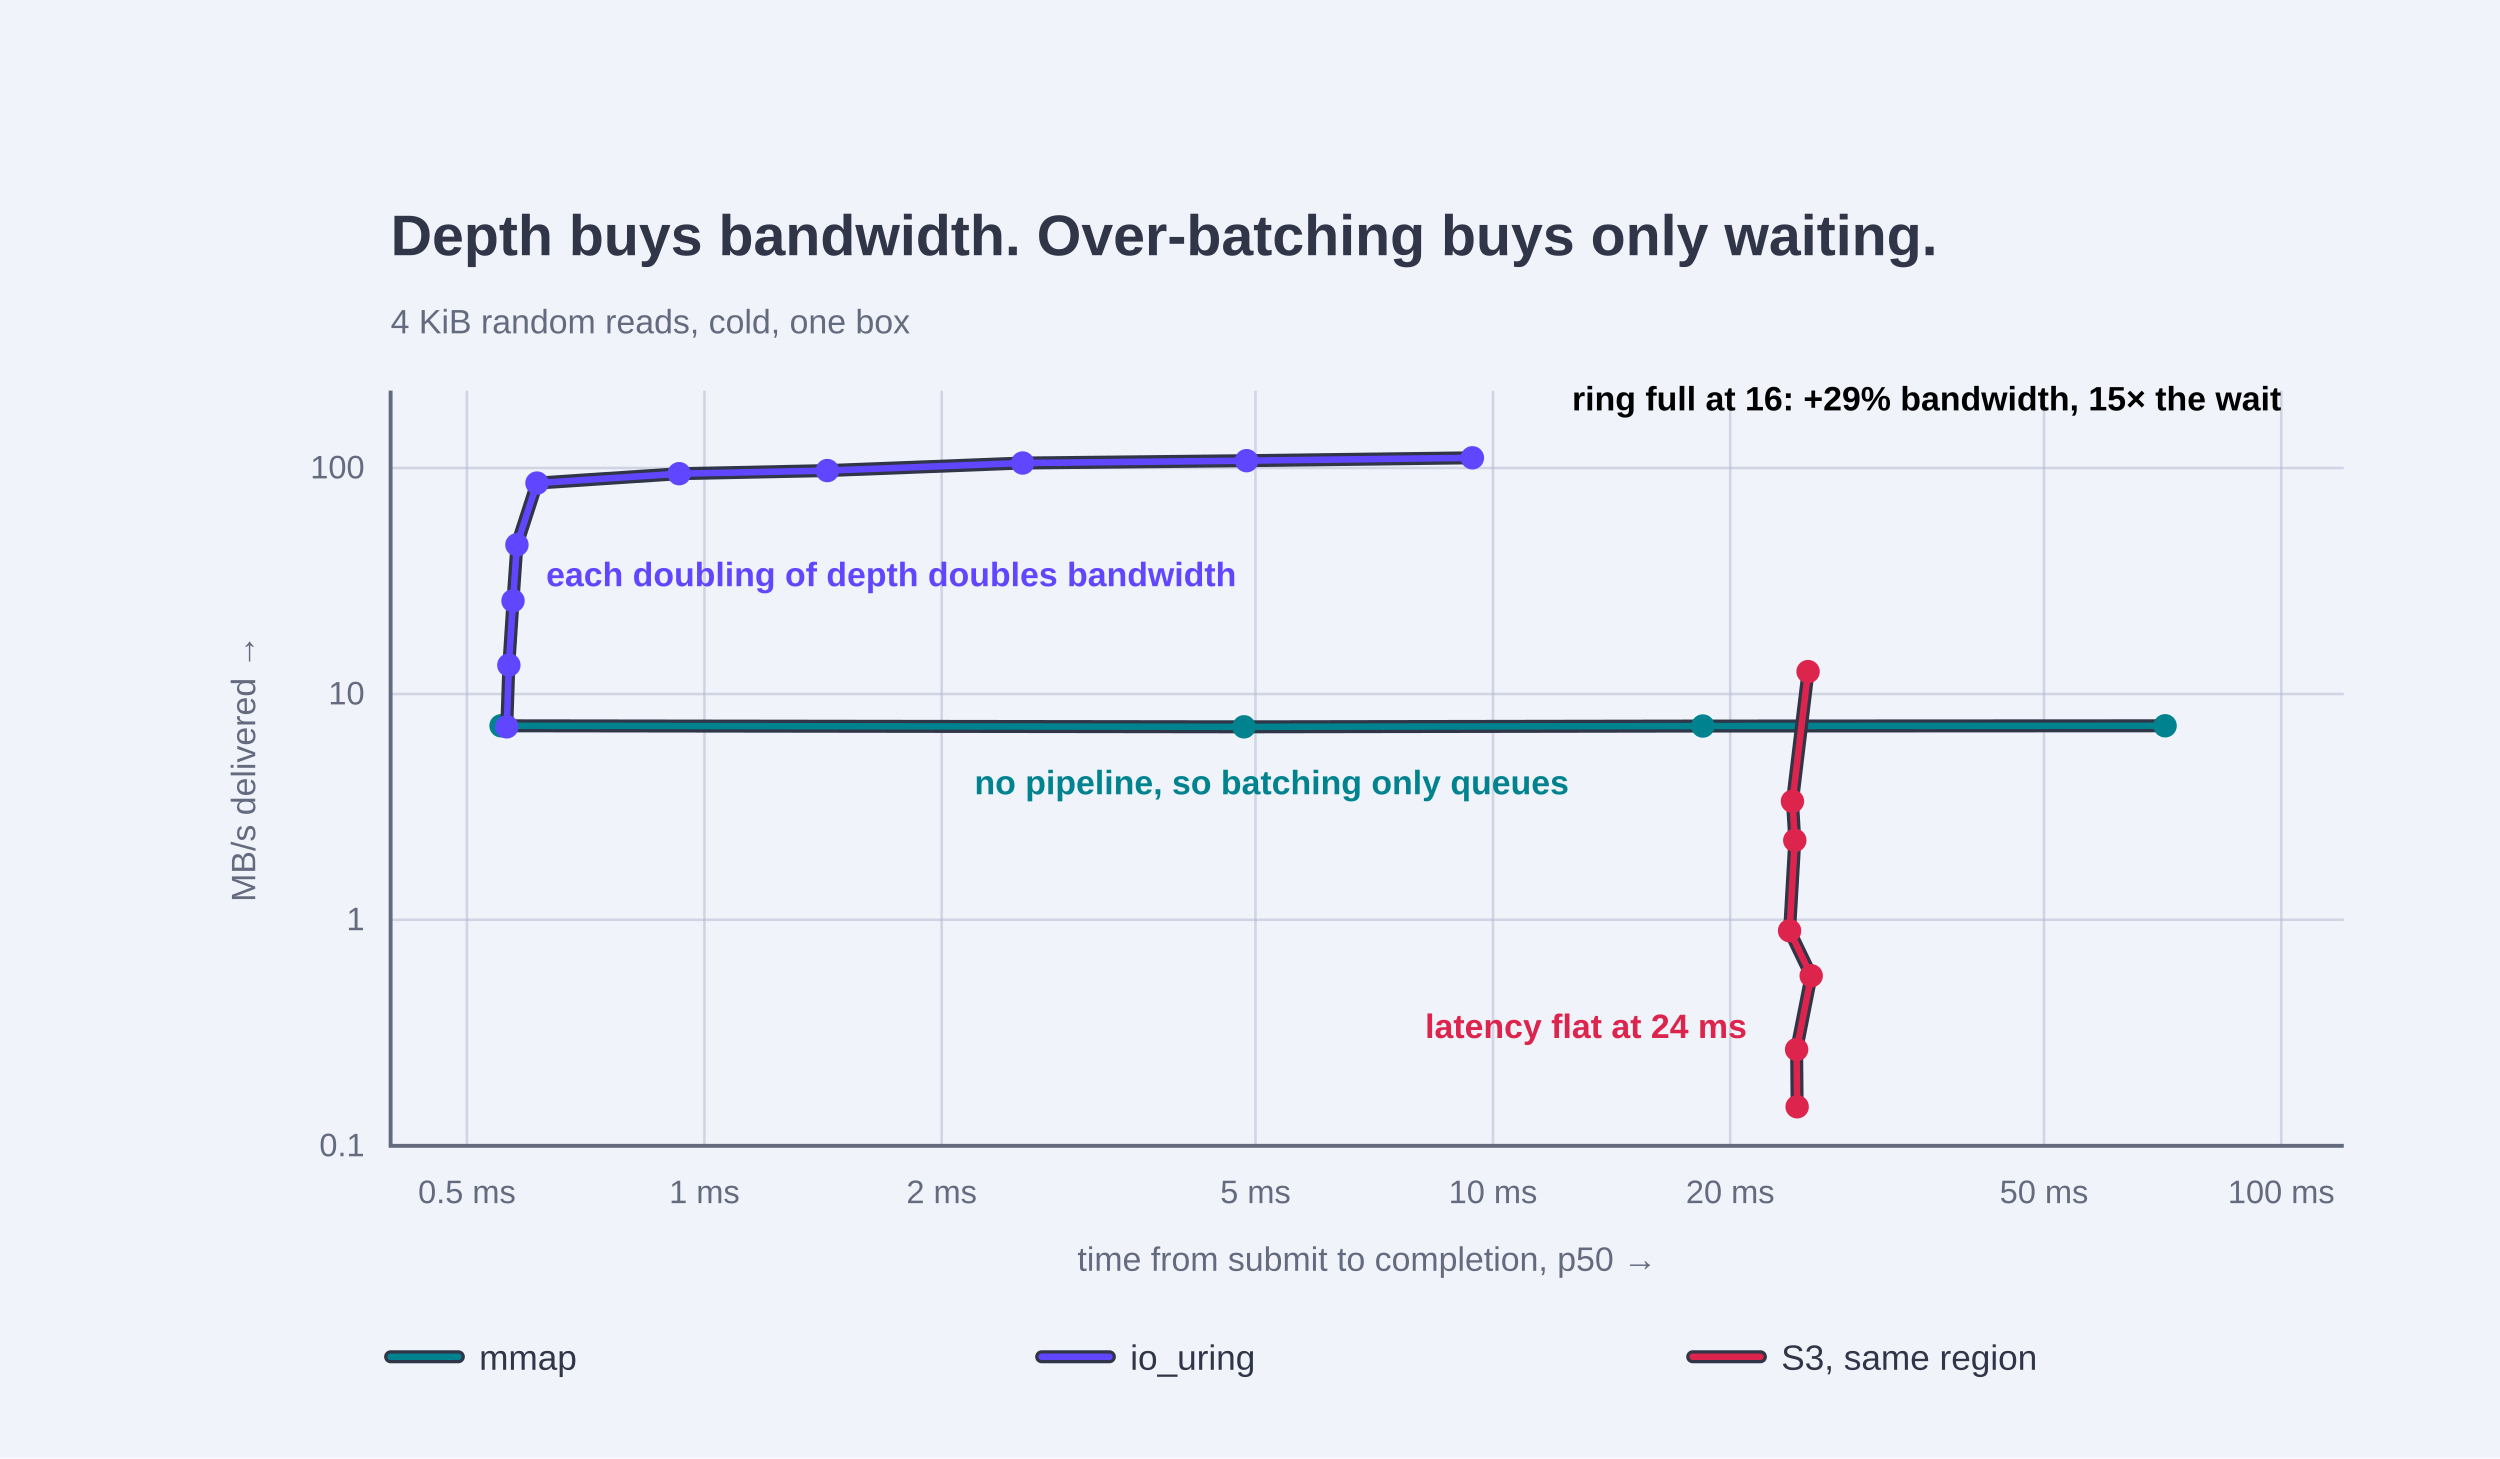
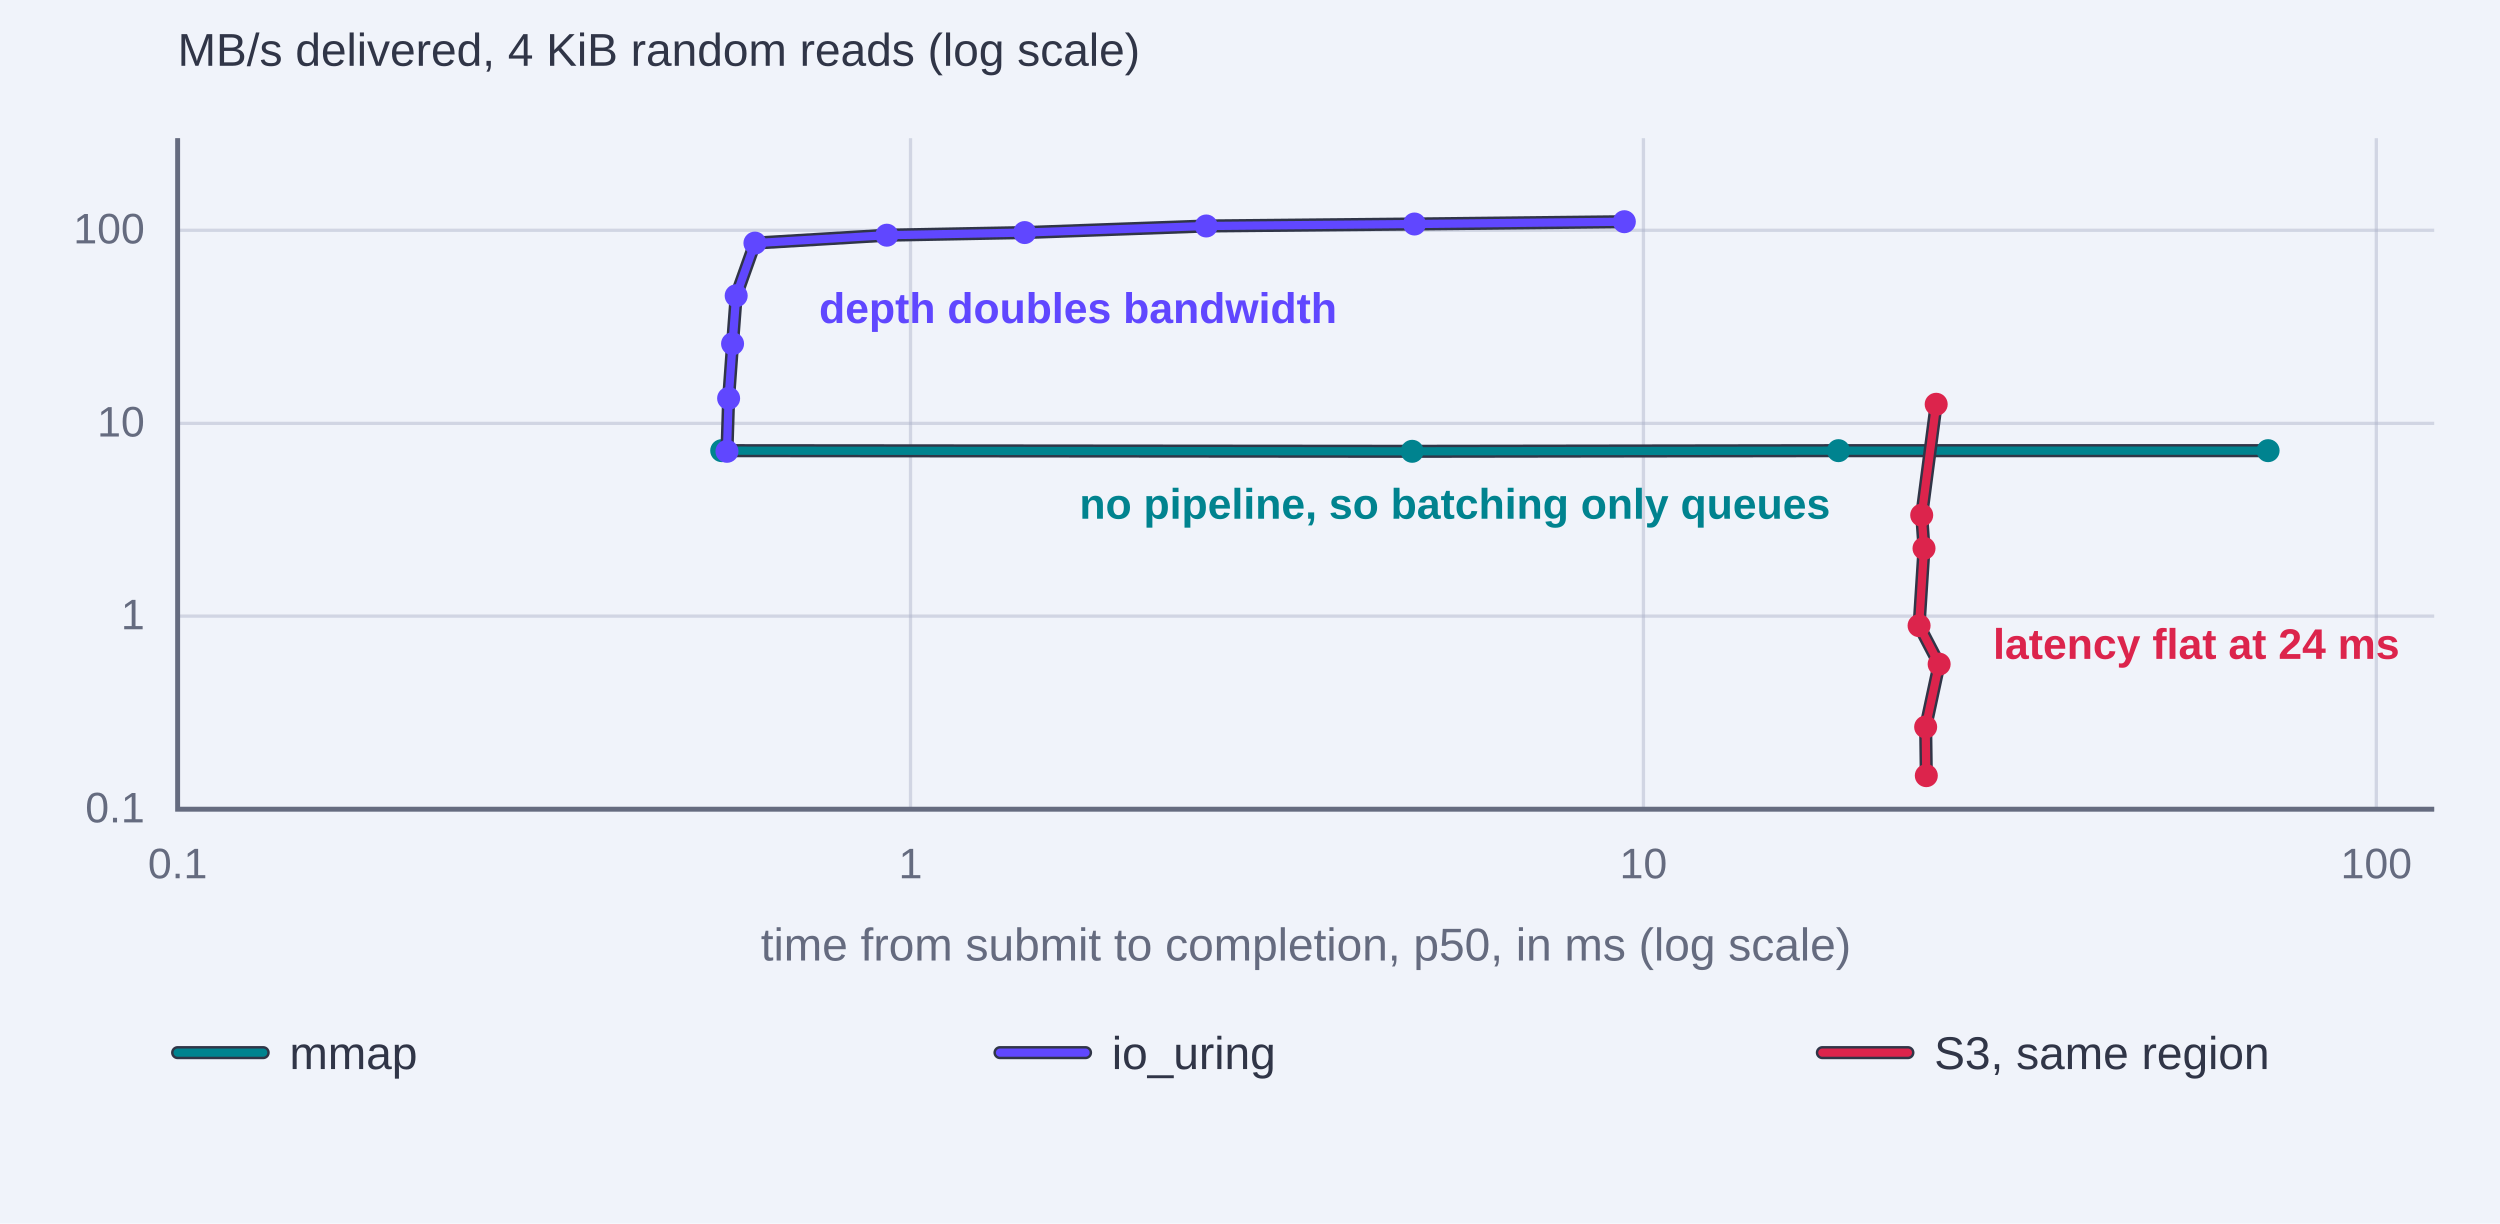
- <svg xmlns="http://www.w3.org/2000/svg" viewBox="0 0 960 560" font-family="'Mona Sans',Arial,sans-serif" role="img" aria-label="Bandwidth against latency for three read backends, log-log. io_uring climbs almost straight up, from 7.15 to 85.66 megabytes per second while latency stays near 0.6 milliseconds, then bends right: the last 29 percent of bandwidth costs 15 times the wait. mmap runs flat along the bottom at about 7.2 megabytes per second whatever the batch, because its pipeline is one deep, so a batch of 256 only adds queueing and 129 times the wait. S3 climbs straight up at about 24 milliseconds, from 0.15 to 12.55 megabytes per second, because its latency barely moves as concurrency rises.">
+ <svg xmlns="http://www.w3.org/2000/svg" viewBox="0 0 760 372" font-family="'Mona Sans',Arial,sans-serif" role="img" aria-label="[object Object]">
  <style>
-   .dl-title{fill:#303547;font-weight:600}.dl-note{fill:#656b7f;font-size:13px}
-   .dl-tick{fill:#656b7f;font-size:12.5px}.dl-legend{fill:#303547;font-size:13.5px}
+   .dl-title{fill:#303547;font-size:14px}.dl-axlbl{fill:#656b7f;font-size:14px}
+   .dl-tick{fill:#656b7f;font-size:13px}.dl-legend{fill:#303547;font-size:14px}
  .dl-callout{fill:currentColor;font-size:13px;font-weight:600}
  .dl-callout--cont{font-weight:400}
  .dl-grid{stroke:#abb1c7;stroke-width:1;opacity:.45}
  .dl-axis{stroke:#656b7f;stroke-width:1.5;fill:none}
-   .dl-outline{stroke:#303547;stroke-width:5;fill:none;stroke-linejoin:round;stroke-linecap:round}
+   .dl-outline{stroke:#303547;stroke-width:4;fill:none;stroke-linejoin:round;stroke-linecap:round}
  .dl-line{stroke:currentColor;stroke-width:2.5;fill:none;stroke-linejoin:round;stroke-linecap:round}
-   .dl-dot{fill:currentColor}.dl-hit{display:none}
+   .dl-dot{fill:currentColor}.dl-dot--off{fill:#f0f3fa;stroke:currentColor;stroke-width:2}.dl-ghost .dl-line{opacity:.25;stroke-width:2}.dl-hit{display:none}
  .dl-cyan{color:#00838f}.dl-blue{color:#6047ff}.dl-red{color:#dc244c}</style>
-   <rect width="960" height="560" fill="#f0f3fa" />
-   <text class="dl-title" x="150" y="98" style="font-size:22px">Depth buys bandwidth. Over-batching buys only waiting.</text>
-   <text class="dl-note" x="150" y="128">4 KiB random reads, cold, one box</text>
-   <line class="dl-grid" x1="179.3" y1="150" x2="179.3" y2="440" />
-   <text class="dl-tick" x="179.3" y="462" text-anchor="middle">0.5 ms</text>
-   <line class="dl-grid" x1="270.5" y1="150" x2="270.5" y2="440" />
-   <text class="dl-tick" x="270.5" y="462" text-anchor="middle">1 ms</text>
-   <line class="dl-grid" x1="361.6" y1="150" x2="361.6" y2="440" />
-   <text class="dl-tick" x="361.6" y="462" text-anchor="middle">2 ms</text>
-   <line class="dl-grid" x1="482.1" y1="150" x2="482.1" y2="440" />
-   <text class="dl-tick" x="482.1" y="462" text-anchor="middle">5 ms</text>
-   <line class="dl-grid" x1="573.3" y1="150" x2="573.3" y2="440" />
-   <text class="dl-tick" x="573.3" y="462" text-anchor="middle">10 ms</text>
-   <line class="dl-grid" x1="664.4" y1="150" x2="664.4" y2="440" />
-   <text class="dl-tick" x="664.4" y="462" text-anchor="middle">20 ms</text>
-   <line class="dl-grid" x1="784.9" y1="150" x2="784.9" y2="440" />
-   <text class="dl-tick" x="784.9" y="462" text-anchor="middle">50 ms</text>
-   <line class="dl-grid" x1="876.0" y1="150" x2="876.0" y2="440" />
-   <text class="dl-tick" x="876.0" y="462" text-anchor="middle">100 ms</text>
-   <line class="dl-grid" x1="150" y1="440.0" x2="900" y2="440.0" />
-   <text class="dl-tick" x="140" y="444.0" text-anchor="end">0.1</text>
-   <line class="dl-grid" x1="150" y1="353.2" x2="900" y2="353.2" />
-   <text class="dl-tick" x="140" y="357.2" text-anchor="end">1</text>
-   <line class="dl-grid" x1="150" y1="266.5" x2="900" y2="266.5" />
-   <text class="dl-tick" x="140" y="270.5" text-anchor="end">10</text>
-   <line class="dl-grid" x1="150" y1="179.7" x2="900" y2="179.7" />
-   <text class="dl-tick" x="140" y="183.7" text-anchor="end">100</text>
-   <path class="dl-axis" d="M150 150V440H900" />
-   <text class="dl-note" x="525" y="488" text-anchor="middle">time from submit to completion, p50 →</text>
-   <text class="dl-note" transform="translate(98 295) rotate(-90)" text-anchor="middle">MB/s delivered →</text>
+   <rect width="760" height="372" fill="#f0f3fa" />
+   <text class="dl-title" x="54" y="20">MB/s delivered, 4 KiB random reads (log scale)</text>
+   <line class="dl-grid" x1="54.0" y1="42" x2="54.0" y2="246" />
+   <text class="dl-tick" x="54.0" y="267" text-anchor="middle">0.1</text>
+   <line class="dl-grid" x1="276.8" y1="42" x2="276.8" y2="246" />
+   <text class="dl-tick" x="276.8" y="267" text-anchor="middle">1</text>
+   <line class="dl-grid" x1="499.6" y1="42" x2="499.6" y2="246" />
+   <text class="dl-tick" x="499.6" y="267" text-anchor="middle">10</text>
+   <line class="dl-grid" x1="722.4" y1="42" x2="722.4" y2="246" />
+   <text class="dl-tick" x="722.4" y="267" text-anchor="middle">100</text>
+   <line class="dl-grid" x1="54" y1="246.0" x2="740" y2="246.0" />
+   <text class="dl-tick" x="44" y="250.0" text-anchor="end">0.1</text>
+   <line class="dl-grid" x1="54" y1="187.3" x2="740" y2="187.3" />
+   <text class="dl-tick" x="44" y="191.3" text-anchor="end">1</text>
+   <line class="dl-grid" x1="54" y1="128.7" x2="740" y2="128.7" />
+   <text class="dl-tick" x="44" y="132.7" text-anchor="end">10</text>
+   <line class="dl-grid" x1="54" y1="70.0" x2="740" y2="70.0" />
+   <text class="dl-tick" x="44" y="74.0" text-anchor="end">100</text>
+   <path class="dl-axis" d="M54 42V246H740" />
+   <text class="dl-axlbl" x="397" y="292" text-anchor="middle">time from submit to completion, p50, in ms (log scale)</text>
  <g class="dl-series dl-cyan">
-     <path class="dl-outline" d="M192.4,278.7 L477.7,279.1 L653.9,278.8 L831.4,278.7" />
-     <path class="dl-line" d="M192.4,278.7 L477.7,279.1 L653.9,278.8 L831.4,278.7" />
-     <circle class="dl-dot" cx="192.4" cy="278.7" r="4.5" />
-     <circle class="dl-hit" cx="192.4" cy="278.7" r="12" tabindex="0" role="button" aria-label="mmap, batch 1, 7.22 MB/s at 0.5524 ms" />
-     <circle class="dl-dot" cx="477.7" cy="279.1" r="4.5" />
-     <circle class="dl-hit" cx="477.7" cy="279.1" r="12" tabindex="0" role="button" aria-label="mmap, batch 16, 7.15 MB/s at 4.836 ms" />
-     <circle class="dl-dot" cx="653.9" cy="278.8" r="4.5" />
-     <circle class="dl-hit" cx="653.9" cy="278.8" r="12" tabindex="0" role="button" aria-label="mmap, batch 64, 7.21 MB/s at 18.4614 ms" />
-     <circle class="dl-dot" cx="831.4" cy="278.7" r="4.5" />
-     <circle class="dl-hit" cx="831.4" cy="278.7" r="12" tabindex="0" role="button" aria-label="mmap, batch 256, 7.22 MB/s at 71.2242 ms" />
+     <path class="dl-outline" d="M219.4,137.0 L429.3,137.2 L558.9,137.0 L689.5,137.0" />
+     <path class="dl-line" d="M219.4,137.0 L429.3,137.2 L558.9,137.0 L689.5,137.0" />
+     <circle class="dl-dot" cx="219.4" cy="137.0" r="3.5" />
+     <circle class="dl-hit" cx="219.4" cy="137.0" r="10" tabindex="0" role="button" aria-label="mmap, batch 1, 7.22 MB/s at 0.5524 ms" />
+     <circle class="dl-dot" cx="429.3" cy="137.2" r="3.5" />
+     <circle class="dl-hit" cx="429.3" cy="137.2" r="10" tabindex="0" role="button" aria-label="mmap, batch 16, 7.15 MB/s at 4.836 ms" />
+     <circle class="dl-dot" cx="558.9" cy="137.0" r="3.5" />
+     <circle class="dl-hit" cx="558.9" cy="137.0" r="10" tabindex="0" role="button" aria-label="mmap, batch 64, 7.21 MB/s at 18.4614 ms" />
+     <circle class="dl-dot" cx="689.5" cy="137.0" r="3.5" />
+     <circle class="dl-hit" cx="689.5" cy="137.0" r="10" tabindex="0" role="button" aria-label="mmap, batch 256, 7.22 MB/s at 71.2242 ms" />
  </g>
  <g class="dl-series dl-blue">
-     <path class="dl-outline" d="M194.6,279.1 L195.4,255.4 L197.0,230.7 L198.5,209.2 L206.2,185.5 L260.8,181.9 L317.7,180.7 L392.7,177.8 L478.7,176.9 L565.4,175.8" />
-     <path class="dl-line" d="M194.6,279.1 L195.4,255.4 L197.0,230.7 L198.5,209.2 L206.2,185.5 L260.8,181.9 L317.7,180.7 L392.7,177.8 L478.7,176.9 L565.4,175.8" />
-     <circle class="dl-dot" cx="194.6" cy="279.1" r="4.5" />
-     <circle class="dl-hit" cx="194.6" cy="279.1" r="12" tabindex="0" role="button" aria-label="io_uring, batch 1, 7.15 MB/s at 0.5616 ms" />
-     <circle class="dl-dot" cx="195.4" cy="255.4" r="4.5" />
-     <circle class="dl-hit" cx="195.4" cy="255.4" r="12" tabindex="0" role="button" aria-label="io_uring, batch 2, 13.43 MB/s at 0.565 ms" />
-     <circle class="dl-dot" cx="197.0" cy="230.7" r="4.5" />
-     <circle class="dl-hit" cx="197.0" cy="230.7" r="12" tabindex="0" role="button" aria-label="io_uring, batch 4, 25.84 MB/s at 0.572 ms" />
-     <circle class="dl-dot" cx="198.5" cy="209.2" r="4.5" />
-     <circle class="dl-hit" cx="198.5" cy="209.2" r="12" tabindex="0" role="button" aria-label="io_uring, batch 8, 45.71 MB/s at 0.5784 ms" />
-     <circle class="dl-dot" cx="206.2" cy="185.5" r="4.5" />
-     <circle class="dl-hit" cx="206.2" cy="185.5" r="12" tabindex="0" role="button" aria-label="io_uring, batch 16, 85.66 MB/s at 0.6135 ms" />
-     <circle class="dl-dot" cx="260.8" cy="181.9" r="4.5" />
-     <circle class="dl-hit" cx="260.8" cy="181.9" r="12" tabindex="0" role="button" aria-label="io_uring, batch 32, 94.34 MB/s at 0.9287 ms" />
-     <circle class="dl-dot" cx="317.7" cy="180.7" r="4.5" />
-     <circle class="dl-hit" cx="317.7" cy="180.7" r="12" tabindex="0" role="button" aria-label="io_uring, batch 64, 97.32 MB/s at 1.432 ms" />
-     <circle class="dl-dot" cx="392.7" cy="177.8" r="4.5" />
-     <circle class="dl-hit" cx="392.7" cy="177.8" r="12" tabindex="0" role="button" aria-label="io_uring, batch 128, 105.29 MB/s at 2.5331 ms" />
-     <circle class="dl-dot" cx="478.7" cy="176.9" r="4.5" />
-     <circle class="dl-hit" cx="478.7" cy="176.9" r="12" tabindex="0" role="button" aria-label="io_uring, batch 256, 107.67 MB/s at 4.8724 ms" />
-     <circle class="dl-dot" cx="565.4" cy="175.8" r="4.5" />
-     <circle class="dl-hit" cx="565.4" cy="175.8" r="12" tabindex="0" role="button" aria-label="io_uring, batch 512, 110.91 MB/s at 9.4183 ms" />
+     <path class="dl-outline" d="M221.0,137.2 L221.5,121.1 L222.7,104.5 L223.8,89.9 L229.5,73.9 L269.6,71.5 L311.5,70.7 L366.7,68.7 L430.0,68.1 L493.8,67.4" />
+     <path class="dl-line" d="M221.0,137.2 L221.5,121.1 L222.7,104.5 L223.8,89.9 L229.5,73.9 L269.6,71.5 L311.5,70.7 L366.7,68.7 L430.0,68.1 L493.8,67.4" />
+     <circle class="dl-dot" cx="221.0" cy="137.2" r="3.5" />
+     <circle class="dl-hit" cx="221.0" cy="137.2" r="10" tabindex="0" role="button" aria-label="io_uring, batch 1, 7.15 MB/s at 0.5616 ms" />
+     <circle class="dl-dot" cx="221.5" cy="121.1" r="3.5" />
+     <circle class="dl-hit" cx="221.5" cy="121.1" r="10" tabindex="0" role="button" aria-label="io_uring, batch 2, 13.43 MB/s at 0.565 ms" />
+     <circle class="dl-dot" cx="222.7" cy="104.5" r="3.5" />
+     <circle class="dl-hit" cx="222.7" cy="104.5" r="10" tabindex="0" role="button" aria-label="io_uring, batch 4, 25.84 MB/s at 0.572 ms" />
+     <circle class="dl-dot" cx="223.8" cy="89.9" r="3.5" />
+     <circle class="dl-hit" cx="223.8" cy="89.9" r="10" tabindex="0" role="button" aria-label="io_uring, batch 8, 45.71 MB/s at 0.5784 ms" />
+     <circle class="dl-dot" cx="229.5" cy="73.9" r="3.5" />
+     <circle class="dl-hit" cx="229.5" cy="73.9" r="10" tabindex="0" role="button" aria-label="io_uring, batch 16, 85.66 MB/s at 0.6135 ms" />
+     <circle class="dl-dot" cx="269.6" cy="71.5" r="3.5" />
+     <circle class="dl-hit" cx="269.6" cy="71.5" r="10" tabindex="0" role="button" aria-label="io_uring, batch 32, 94.34 MB/s at 0.9287 ms" />
+     <circle class="dl-dot" cx="311.5" cy="70.7" r="3.5" />
+     <circle class="dl-hit" cx="311.5" cy="70.7" r="10" tabindex="0" role="button" aria-label="io_uring, batch 64, 97.32 MB/s at 1.432 ms" />
+     <circle class="dl-dot" cx="366.7" cy="68.7" r="3.5" />
+     <circle class="dl-hit" cx="366.7" cy="68.7" r="10" tabindex="0" role="button" aria-label="io_uring, batch 128, 105.29 MB/s at 2.5331 ms" />
+     <circle class="dl-dot" cx="430.0" cy="68.1" r="3.5" />
+     <circle class="dl-hit" cx="430.0" cy="68.1" r="10" tabindex="0" role="button" aria-label="io_uring, batch 256, 107.67 MB/s at 4.8724 ms" />
+     <circle class="dl-dot" cx="493.8" cy="67.4" r="3.5" />
+     <circle class="dl-hit" cx="493.8" cy="67.4" r="10" tabindex="0" role="button" aria-label="io_uring, batch 512, 110.91 MB/s at 9.4183 ms" />
  </g>
  <g class="dl-series dl-red">
-     <path class="dl-outline" d="M690.1,425.0 L689.9,403.0 L695.5,374.7 L687.2,357.4 L689.2,322.7 L688.3,307.7 L694.3,257.9" />
-     <path class="dl-line" d="M690.1,425.0 L689.9,403.0 L695.5,374.7 L687.2,357.4 L689.2,322.7 L688.3,307.7 L694.3,257.9" />
-     <circle class="dl-dot" cx="690.1" cy="425.0" r="4.5" />
-     <circle class="dl-hit" cx="690.1" cy="425.0" r="12" tabindex="0" role="button" aria-label="S3, same region, 1 in flight, 0.149 MB/s at 24.32 ms" />
-     <circle class="dl-dot" cx="689.9" cy="403.0" r="4.5" />
-     <circle class="dl-hit" cx="689.9" cy="403.0" r="12" tabindex="0" role="button" aria-label="S3, same region, 2 in flight, 0.267 MB/s at 24.28 ms" />
-     <circle class="dl-dot" cx="695.5" cy="374.7" r="4.5" />
-     <circle class="dl-hit" cx="695.5" cy="374.7" r="12" tabindex="0" role="button" aria-label="S3, same region, 4 in flight, 0.565 MB/s at 25.33 ms" />
-     <circle class="dl-dot" cx="687.2" cy="357.4" r="4.5" />
-     <circle class="dl-hit" cx="687.2" cy="357.4" r="12" tabindex="0" role="button" aria-label="S3, same region, 8 in flight, 0.895 MB/s at 23.79 ms" />
-     <circle class="dl-dot" cx="689.2" cy="322.7" r="4.5" />
-     <circle class="dl-hit" cx="689.2" cy="322.7" r="12" tabindex="0" role="button" aria-label="S3, same region, 16 in flight, 2.248 MB/s at 24.16 ms" />
-     <circle class="dl-dot" cx="688.3" cy="307.7" r="4.5" />
-     <circle class="dl-hit" cx="688.3" cy="307.7" r="12" tabindex="0" role="button" aria-label="S3, same region, 32 in flight, 3.346 MB/s at 23.99 ms" />
-     <circle class="dl-dot" cx="694.3" cy="257.9" r="4.5" />
-     <circle class="dl-hit" cx="694.3" cy="257.9" r="12" tabindex="0" role="button" aria-label="S3, same region, 128 in flight, 12.55 MB/s at 25.1 ms" />
+     <path class="dl-outline" d="M585.6,235.8 L585.4,221.0 L589.5,201.9 L583.4,190.2 L584.9,166.7 L584.2,156.6 L588.6,122.9" />
+     <path class="dl-line" d="M585.6,235.8 L585.4,221.0 L589.5,201.9 L583.4,190.2 L584.9,166.7 L584.2,156.6 L588.6,122.9" />
+     <circle class="dl-dot" cx="585.6" cy="235.8" r="3.5" />
+     <circle class="dl-hit" cx="585.6" cy="235.8" r="10" tabindex="0" role="button" aria-label="S3, same region, 1 in flight, 0.149 MB/s at 24.32 ms" />
+     <circle class="dl-dot" cx="585.4" cy="221.0" r="3.5" />
+     <circle class="dl-hit" cx="585.4" cy="221.0" r="10" tabindex="0" role="button" aria-label="S3, same region, 2 in flight, 0.267 MB/s at 24.28 ms" />
+     <circle class="dl-dot" cx="589.5" cy="201.9" r="3.5" />
+     <circle class="dl-hit" cx="589.5" cy="201.9" r="10" tabindex="0" role="button" aria-label="S3, same region, 4 in flight, 0.565 MB/s at 25.33 ms" />
+     <circle class="dl-dot" cx="583.4" cy="190.2" r="3.5" />
+     <circle class="dl-hit" cx="583.4" cy="190.2" r="10" tabindex="0" role="button" aria-label="S3, same region, 8 in flight, 0.895 MB/s at 23.79 ms" />
+     <circle class="dl-dot" cx="584.9" cy="166.7" r="3.5" />
+     <circle class="dl-hit" cx="584.9" cy="166.7" r="10" tabindex="0" role="button" aria-label="S3, same region, 16 in flight, 2.248 MB/s at 24.16 ms" />
+     <circle class="dl-dot" cx="584.2" cy="156.6" r="3.5" />
+     <circle class="dl-hit" cx="584.2" cy="156.6" r="10" tabindex="0" role="button" aria-label="S3, same region, 32 in flight, 3.346 MB/s at 23.99 ms" />
+     <circle class="dl-dot" cx="588.6" cy="122.9" r="3.5" />
+     <circle class="dl-hit" cx="588.6" cy="122.9" r="10" tabindex="0" role="button" aria-label="S3, same region, 128 in flight, 12.55 MB/s at 25.1 ms" />
  </g>
-   <text class="dl-callout dl-blue" x="209.7" y="225.1">each doubling of depth doubles bandwidth</text>
-   <text class="dl-callout" x="876.0" y="157.6" text-anchor="end">ring full at 16: +29% bandwidth, 15× the wait</text>
-   <text class="dl-callout dl-cyan" x="374.2" y="305.0">no pipeline, so batching only queues</text>
-   <text class="dl-callout dl-red" x="670.8" y="398.6" text-anchor="end">latency flat at 24 ms</text>
+   <text class="dl-callout dl-blue" x="249.0" y="98.2">depth doubles bandwidth</text>
+   <text class="dl-callout dl-cyan" x="556.4" y="157.7" text-anchor="end">no pipeline, so batching only queues</text>
+   <text class="dl-callout dl-red" x="605.9" y="200.3">latency flat at 24 ms</text>
  <g class="dl-series dl-cyan">
-     <line class="dl-outline" x1="150" y1="521" x2="176" y2="521" />
-     <line class="dl-line" x1="150" y1="521" x2="176" y2="521" />
+     <line class="dl-outline" x1="54" y1="320" x2="80" y2="320" />
+     <line class="dl-line" x1="54" y1="320" x2="80" y2="320" />
  </g>
-   <text class="dl-legend" x="184" y="526">mmap</text>
+   <text class="dl-legend" x="88" y="325">mmap</text>
  <g class="dl-series dl-blue">
-     <line class="dl-outline" x1="400" y1="521" x2="426" y2="521" />
-     <line class="dl-line" x1="400" y1="521" x2="426" y2="521" />
+     <line class="dl-outline" x1="304" y1="320" x2="330" y2="320" />
+     <line class="dl-line" x1="304" y1="320" x2="330" y2="320" />
  </g>
-   <text class="dl-legend" x="434" y="526">io_uring</text>
+   <text class="dl-legend" x="338" y="325">io_uring</text>
  <g class="dl-series dl-red">
-     <line class="dl-outline" x1="650" y1="521" x2="676" y2="521" />
-     <line class="dl-line" x1="650" y1="521" x2="676" y2="521" />
+     <line class="dl-outline" x1="554" y1="320" x2="580" y2="320" />
+     <line class="dl-line" x1="554" y1="320" x2="580" y2="320" />
  </g>
-   <text class="dl-legend" x="684" y="526">S3, same region</text>
+   <text class="dl-legend" x="588" y="325">S3, same region</text>
</svg>
